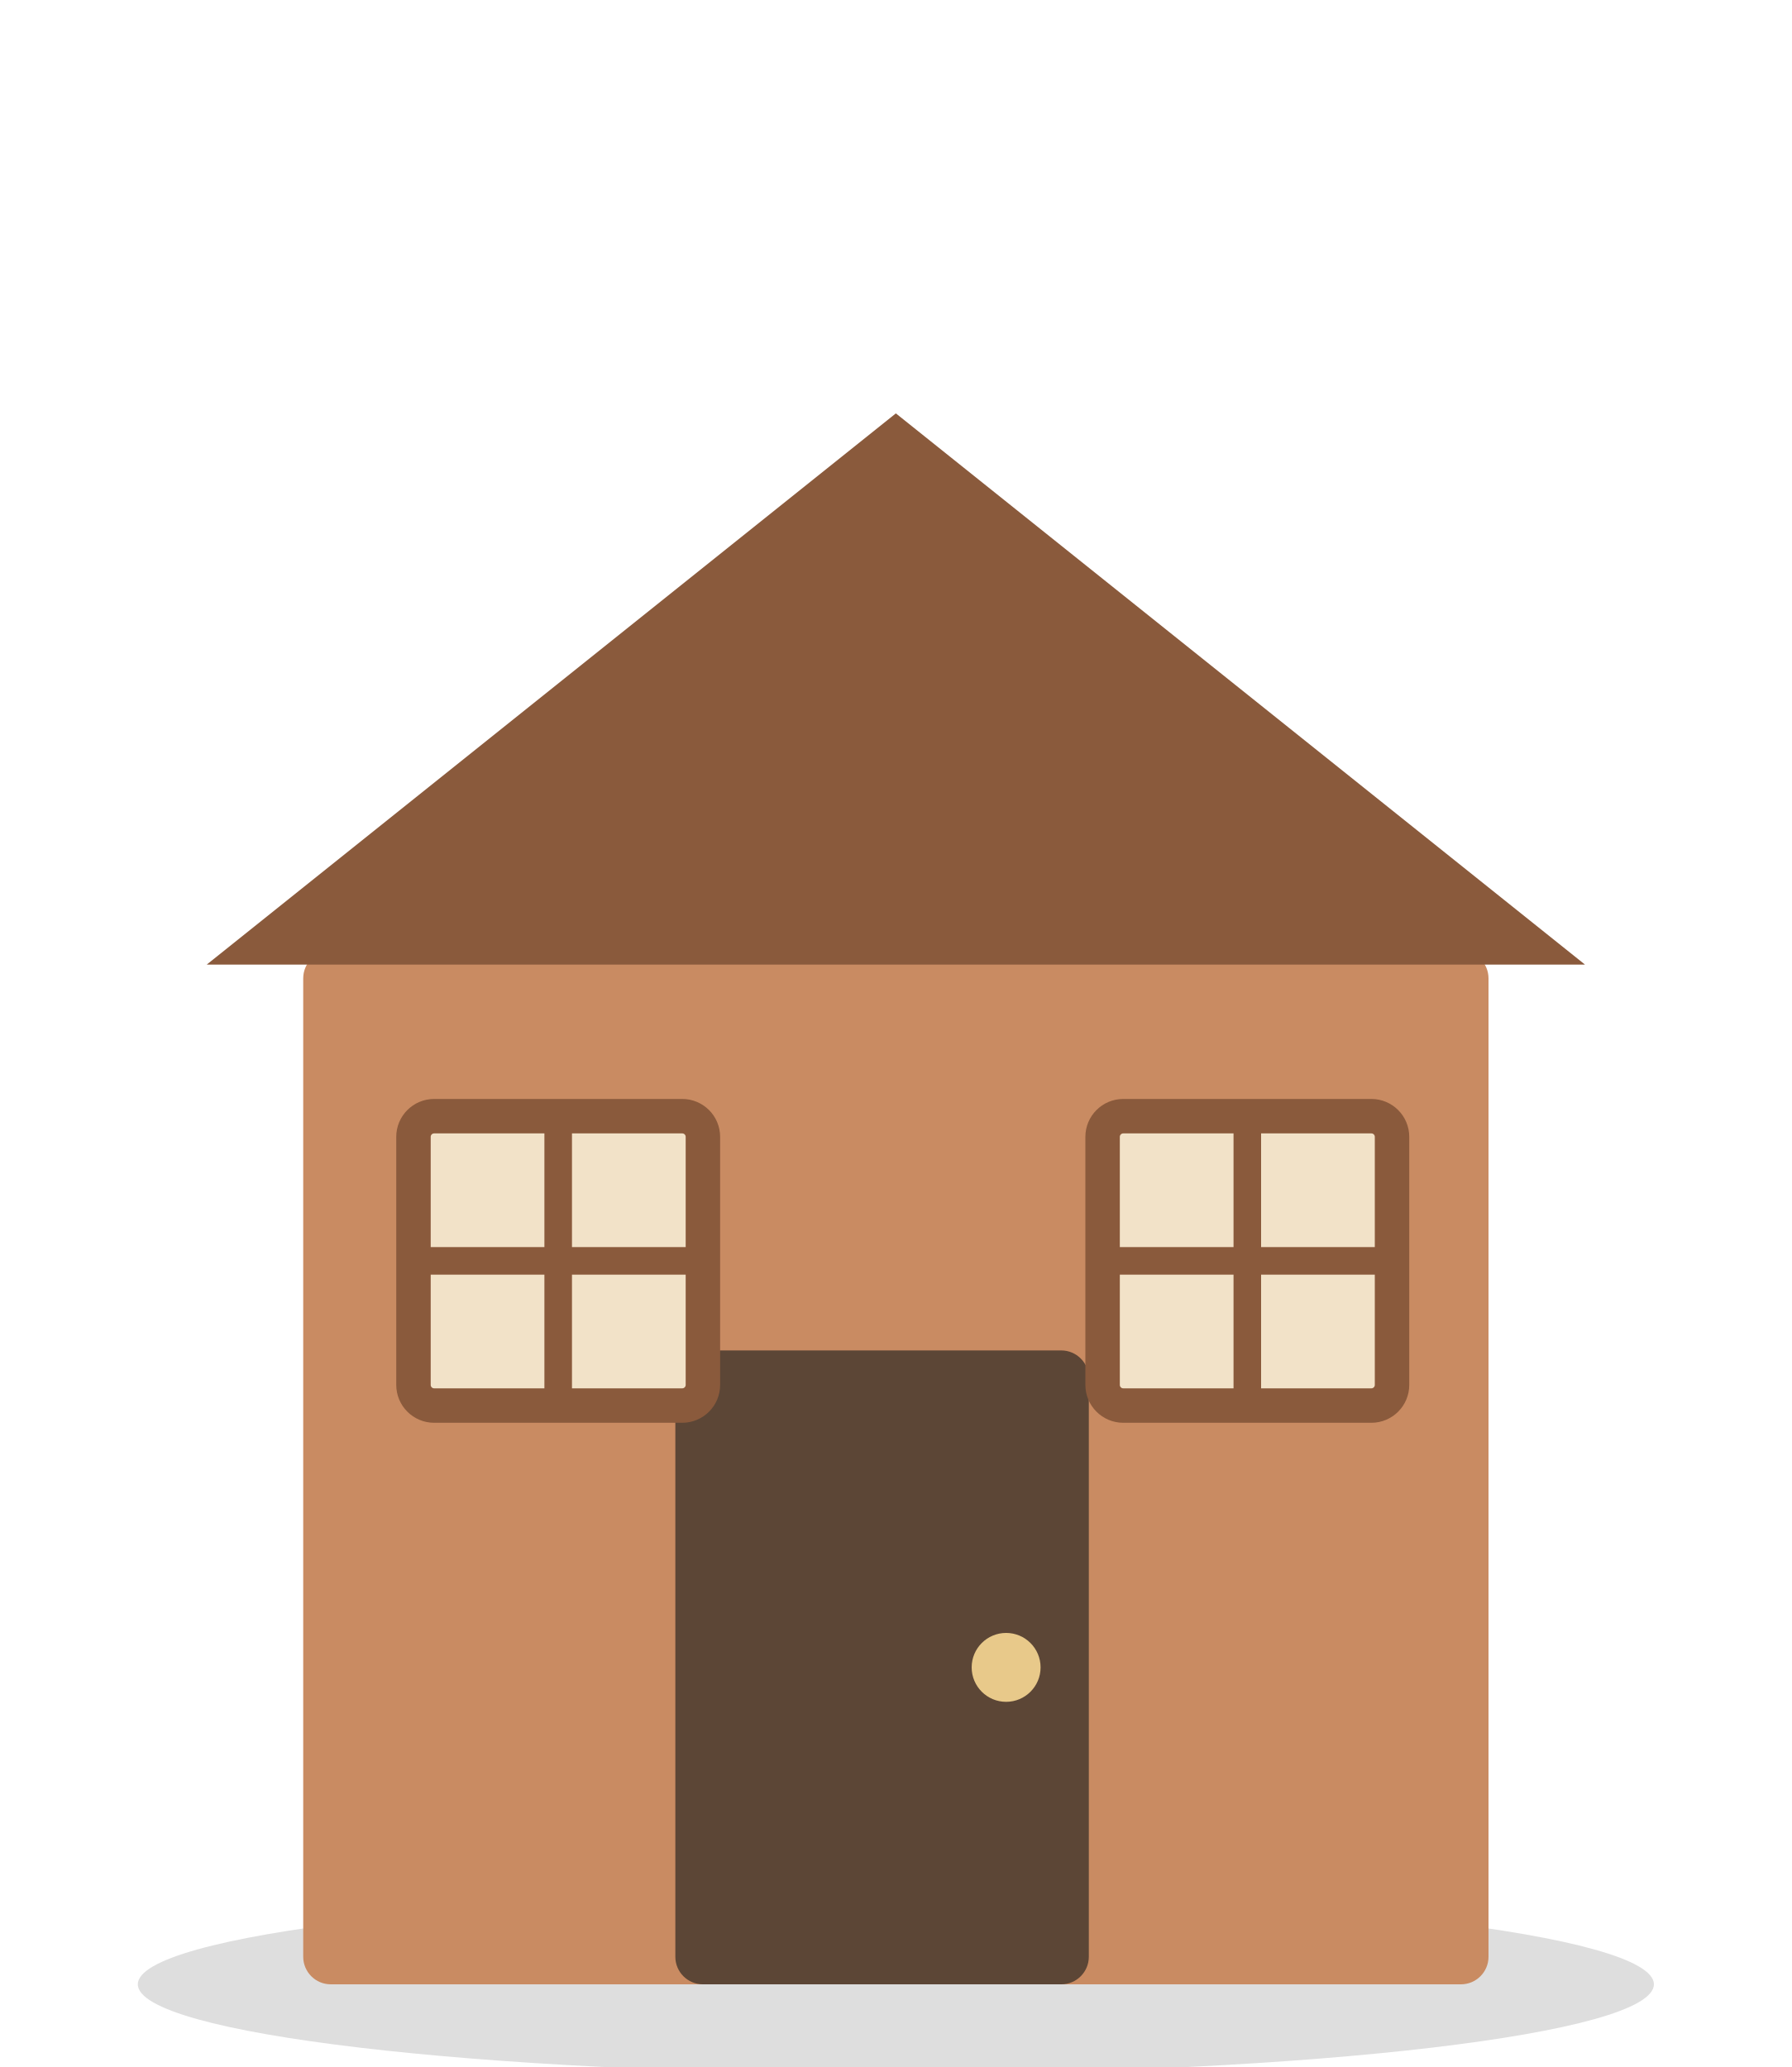
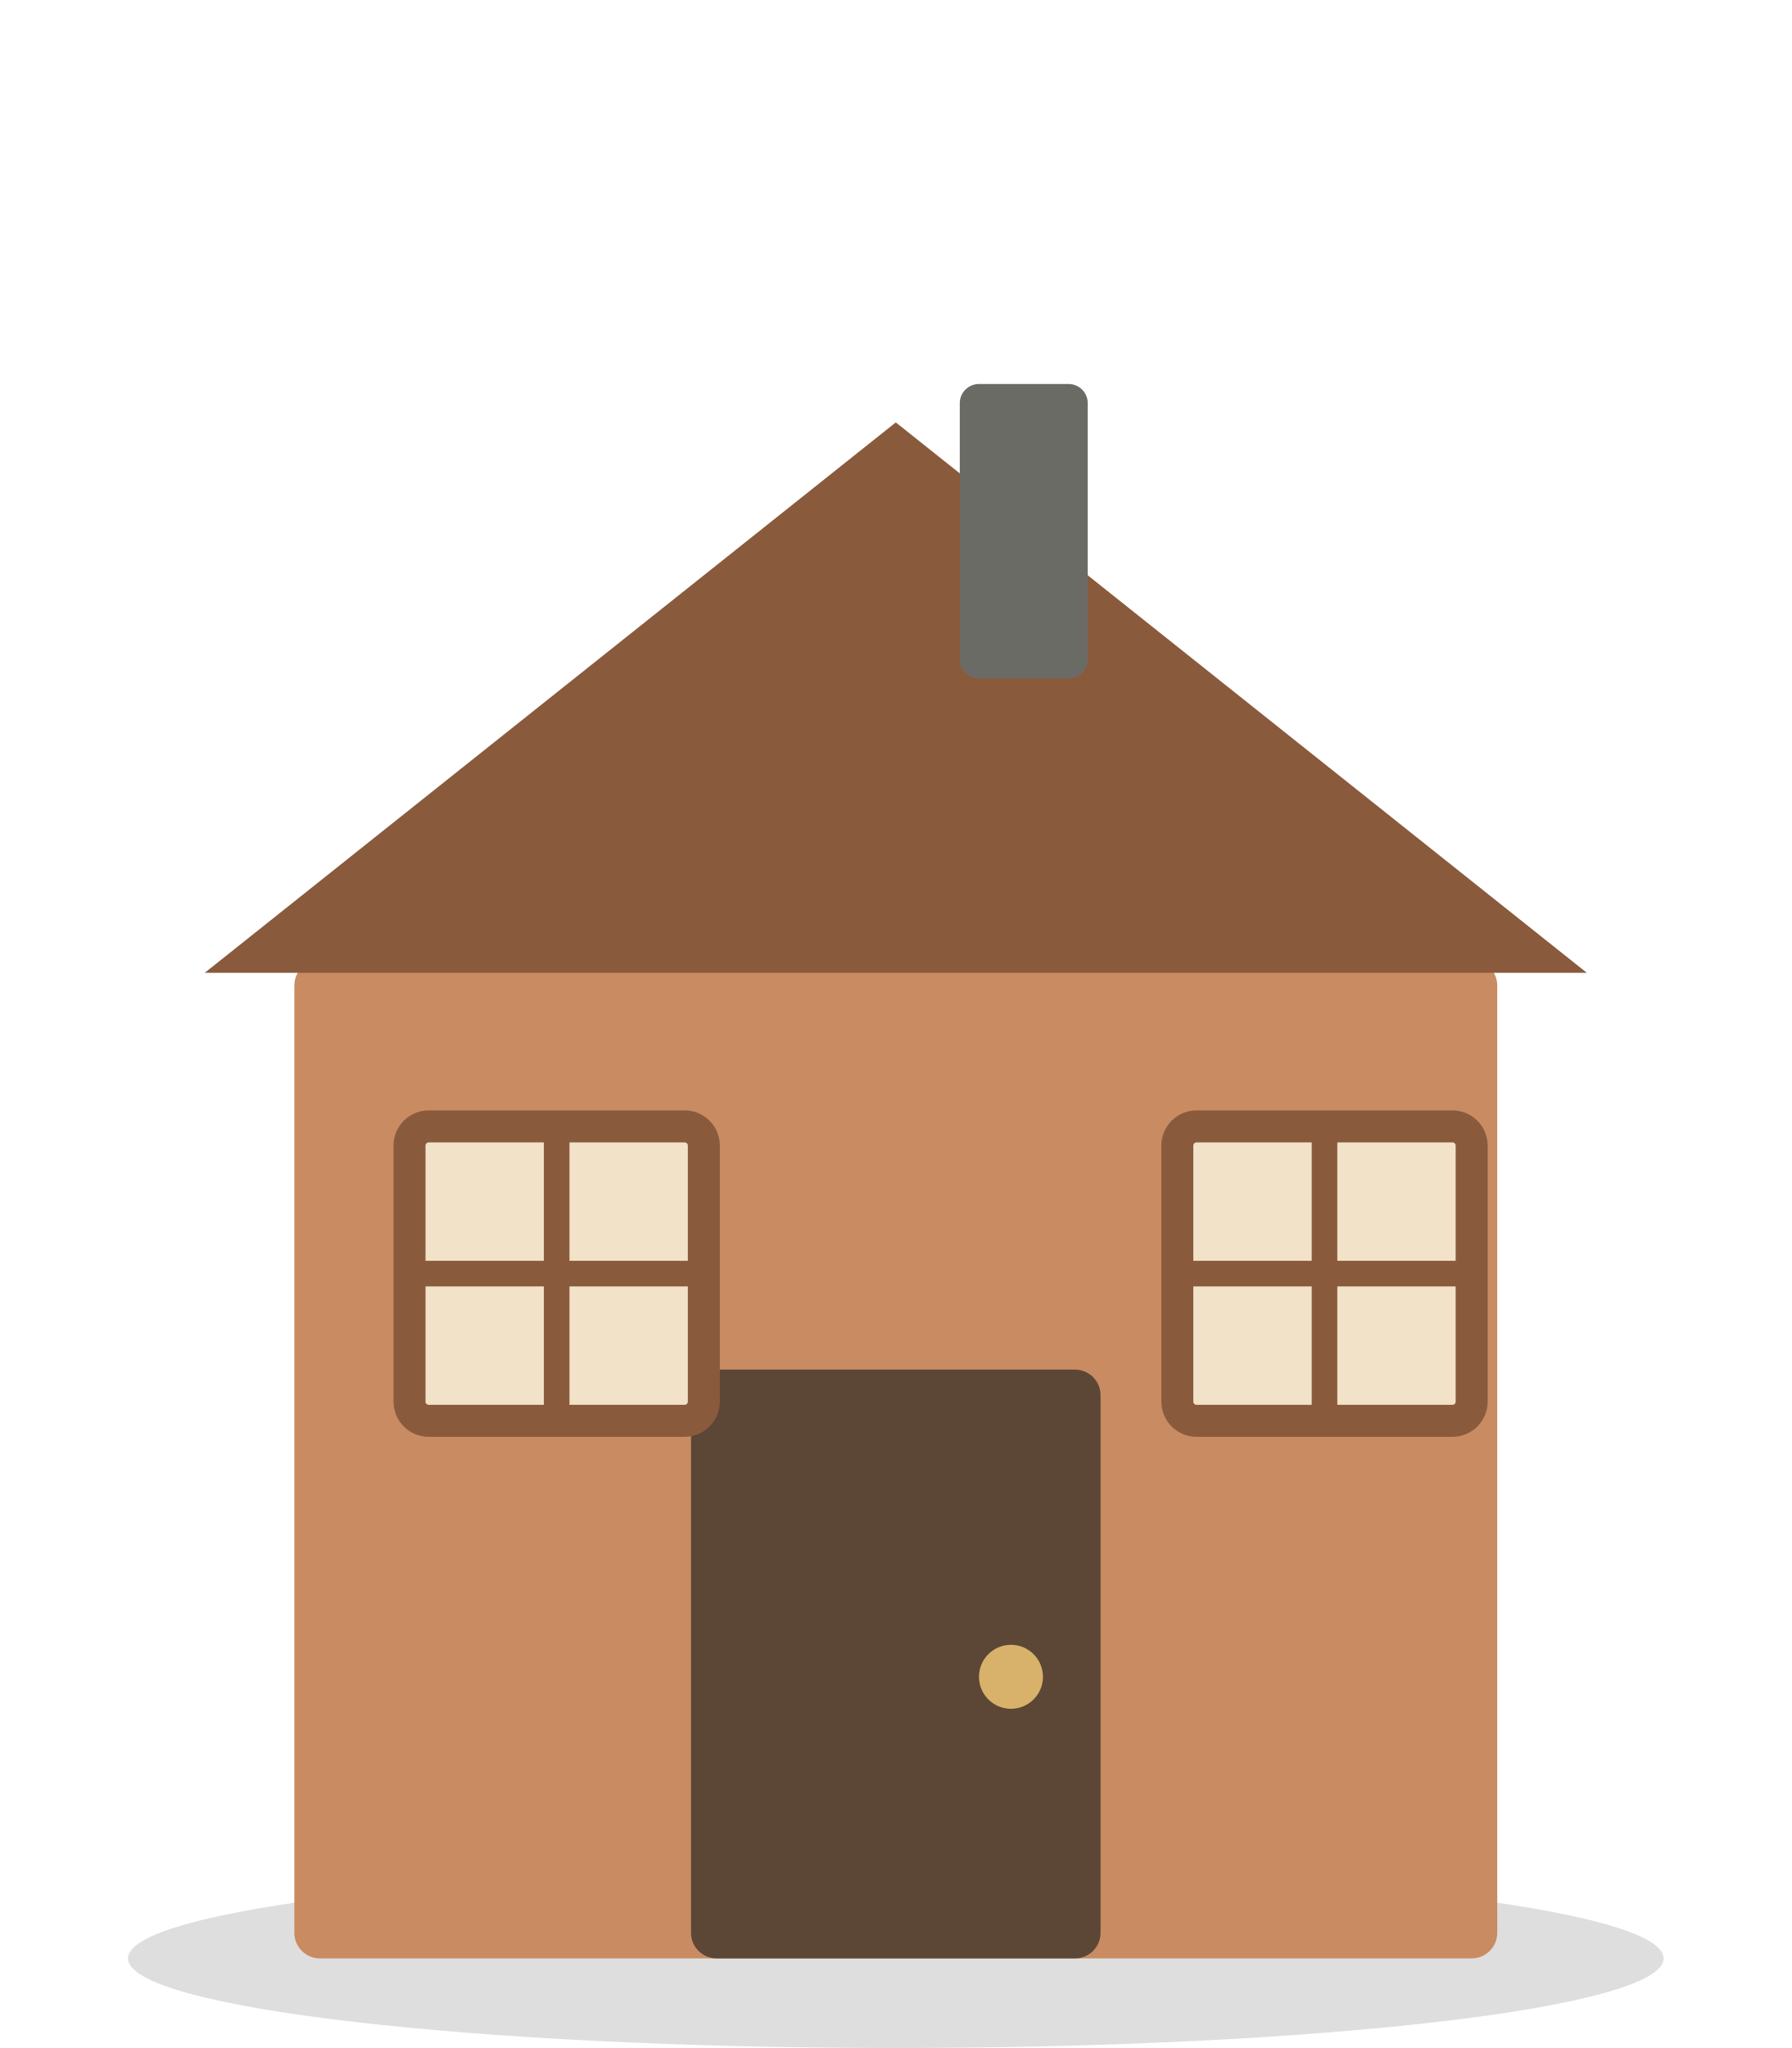
- <svg xmlns="http://www.w3.org/2000/svg" width="260" height="300" viewBox="0 0 260 300">
-   <ellipse cx="130" cy="288" rx="110" ry="13" fill="#000" opacity="0.13" />
-   <rect x="44" y="138" width="172" height="150" rx="4" fill="#c98b62" />
-   <path d="M30 140 L130 60 L230 140 Z" fill="#8a5a3c" />
-   <rect x="98" y="196" width="60" height="92" rx="4" fill="#5c4636" />
-   <circle cx="146" cy="242" r="5" fill="#e8c98a" />
-   <rect x="60" y="162" width="42" height="42" rx="3" fill="#f2e2c8" />
-   <rect x="60" y="162" width="42" height="42" rx="3" fill="none" stroke="#8a5a3c" stroke-width="5" />
-   <path d="M81 162 V204 M60 183 H102" stroke="#8a5a3c" stroke-width="4" />
-   <rect x="160" y="162" width="42" height="42" rx="3" fill="#f2e2c8" />
-   <rect x="160" y="162" width="42" height="42" rx="3" fill="none" stroke="#8a5a3c" stroke-width="5" />
-   <path d="M181 162 V204 M160 183 H202" stroke="#8a5a3c" stroke-width="4" />
+ <svg xmlns="http://www.w3.org/2000/svg" width="280" height="320" viewBox="0 0 280 320">
+   <ellipse cx="140" cy="306" rx="120" ry="14" fill="#000" opacity="0.13" />
+   <rect x="46" y="150" width="188" height="156" rx="4" fill="#c98b62" />
+   <path d="M32 152 L140 66 L248 152 Z" fill="#8a5a3c" />
+   <rect x="150" y="60" width="20" height="46" rx="3" fill="#6b6b66" />
+   <rect x="108" y="214" width="64" height="92" rx="4" fill="#5c4636" />
+   <circle cx="158" cy="262" r="5" fill="#d8b26a" />
+   <rect x="64" y="176" width="46" height="46" rx="3" fill="#f2e2c8" />
+   <rect x="64" y="176" width="46" height="46" rx="3" fill="none" stroke="#8a5a3c" stroke-width="5" />
+   <path d="M87 176 V222 M64 199 H110" stroke="#8a5a3c" stroke-width="4" />
+   <rect x="184" y="176" width="46" height="46" rx="3" fill="#f2e2c8" />
+   <rect x="184" y="176" width="46" height="46" rx="3" fill="none" stroke="#8a5a3c" stroke-width="5" />
+   <path d="M207 176 V222 M184 199 H230" stroke="#8a5a3c" stroke-width="4" />
</svg>
